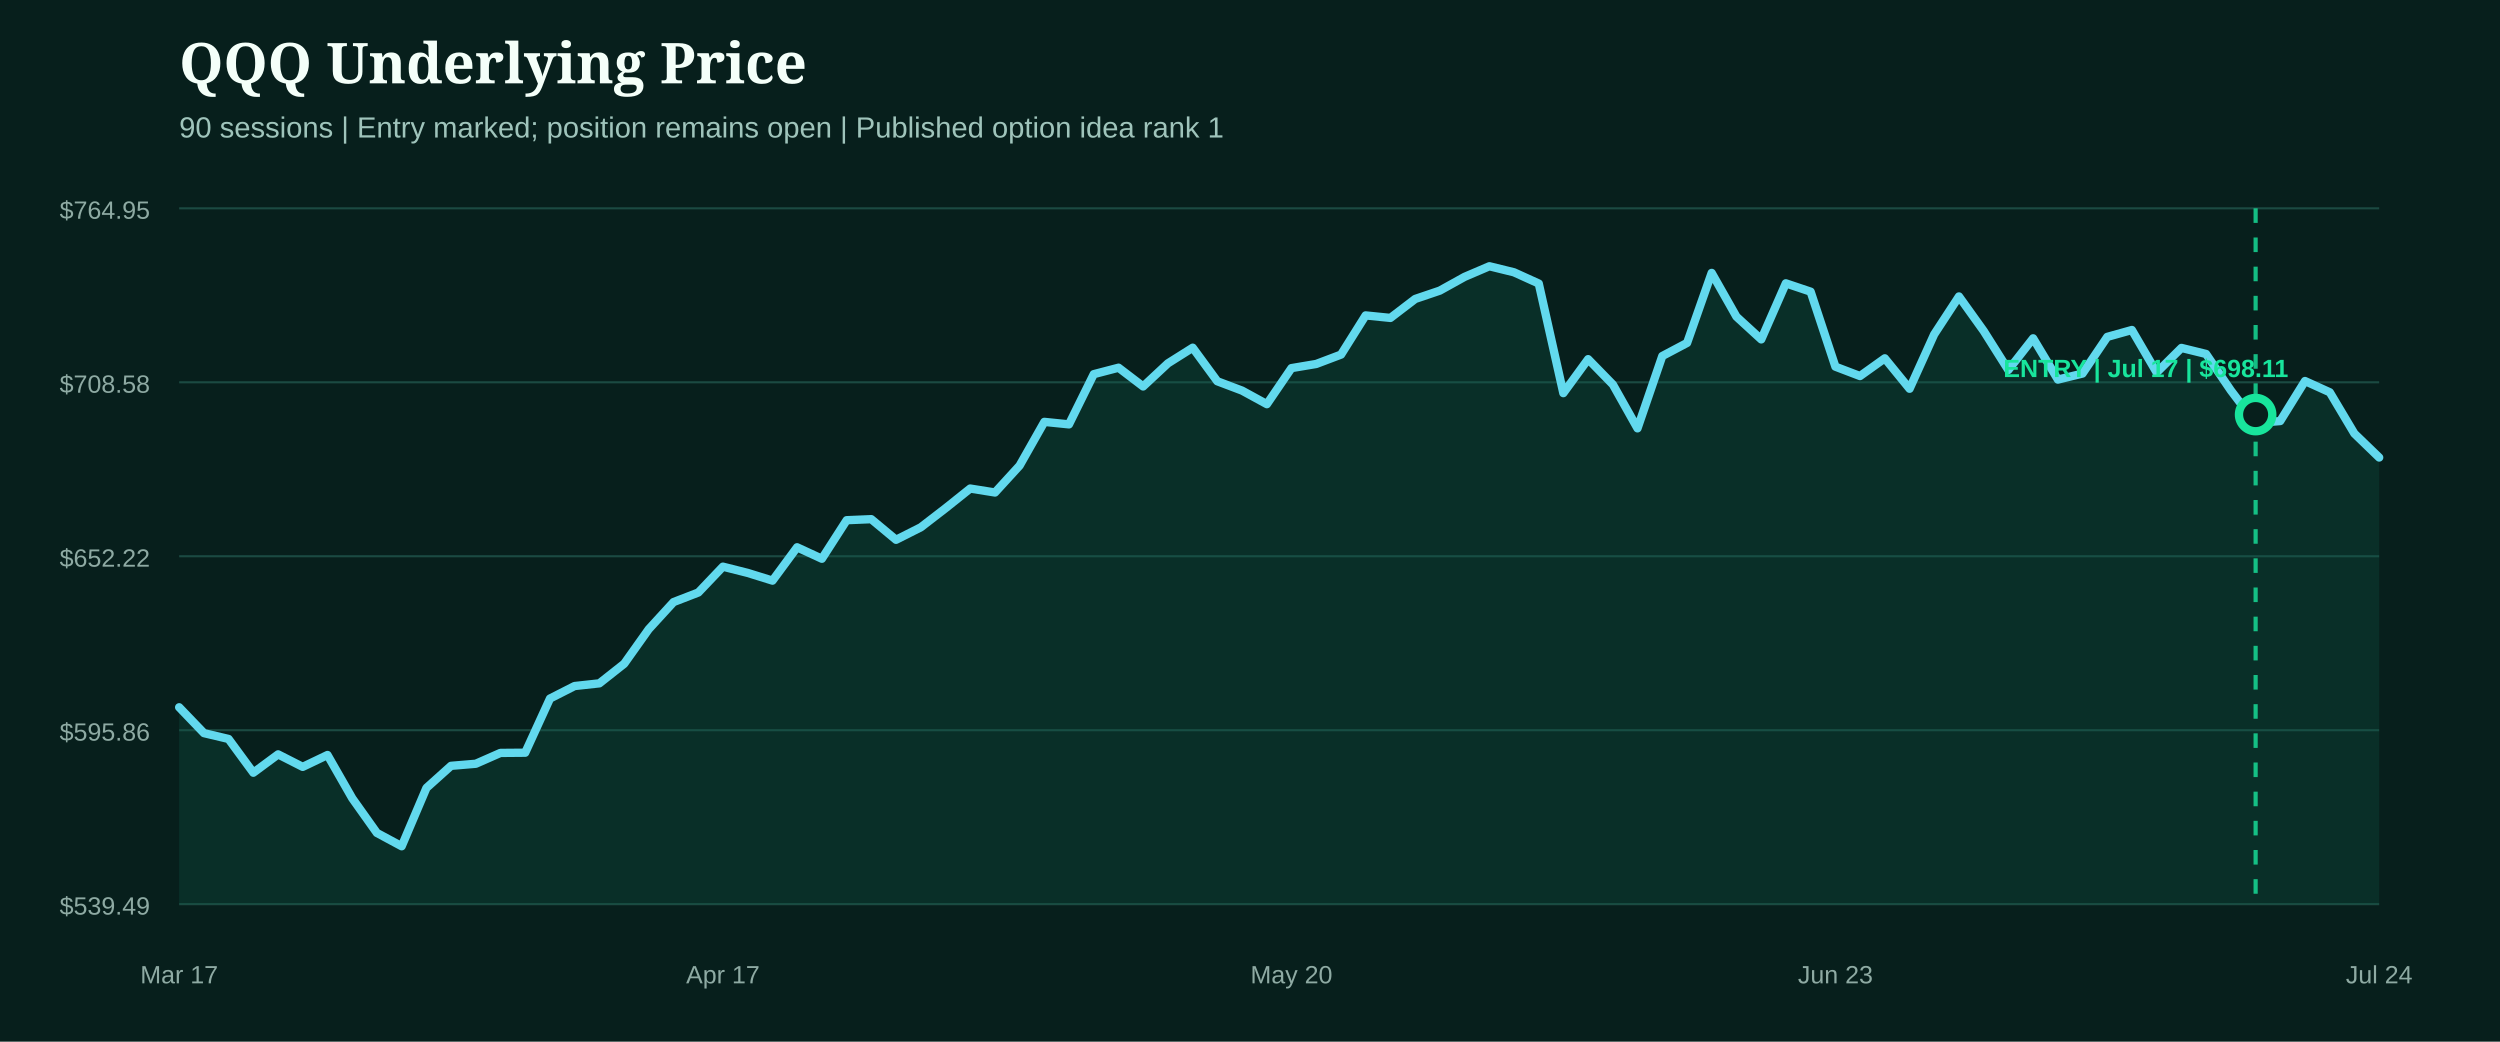
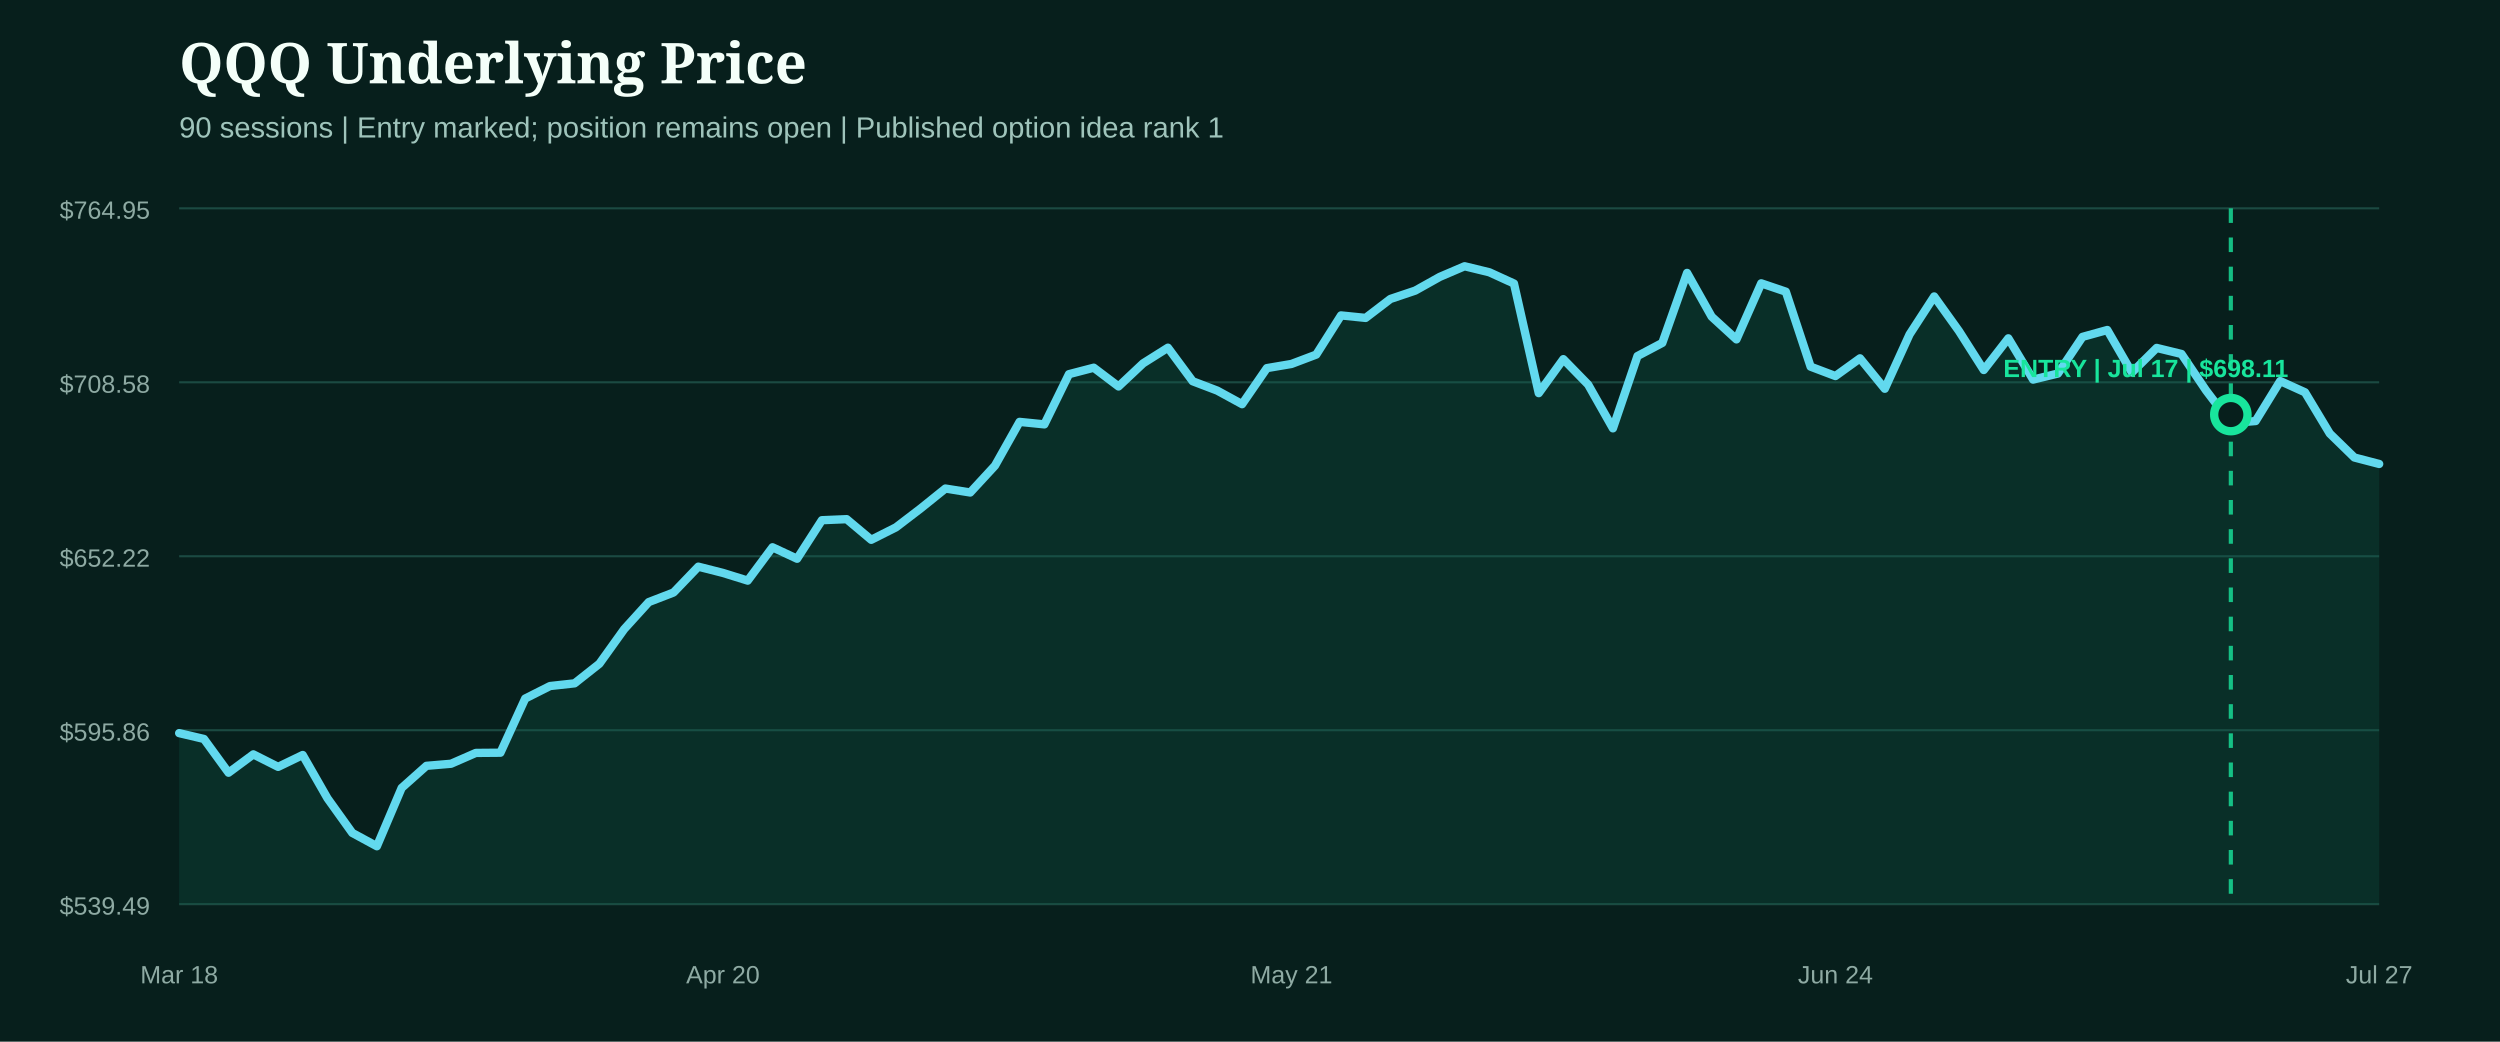
<svg xmlns="http://www.w3.org/2000/svg" width="1200" height="500" viewBox="0 0 1200 500" role="img" aria-label="QQQ underlying price from entry">
  <rect width="1200" height="500" fill="#071f1c" />
  <style>.head{fill:#f4fff9;font:800 27px Georgia,serif}.sub{fill:#9fc4bb;font:14px Arial,sans-serif}.axis{fill:#8eaaa3;font:12px Arial,sans-serif}.marker{font:800 12px Arial,sans-serif}</style>
  <text x="86" y="40" class="head">QQQ Underlying Price</text>
  <text x="86" y="66" class="sub">90 sessions | Entry marked; position remains open | Published option idea rank 1</text>
  <line x1="86" x2="1142" y1="100.0" y2="100.0" stroke="#1b4a42" stroke-width="1" />
  <text x="72" y="105.0" text-anchor="end" class="axis">$764.95</text>
  <line x1="86" x2="1142" y1="183.5" y2="183.5" stroke="#1b4a42" stroke-width="1" />
  <text x="72" y="188.5" text-anchor="end" class="axis">$708.58</text>
  <line x1="86" x2="1142" y1="267.0" y2="267.0" stroke="#1b4a42" stroke-width="1" />
  <text x="72" y="272.0" text-anchor="end" class="axis">$652.22</text>
  <line x1="86" x2="1142" y1="350.5" y2="350.5" stroke="#1b4a42" stroke-width="1" />
  <text x="72" y="355.5" text-anchor="end" class="axis">$595.86</text>
  <line x1="86" x2="1142" y1="434.0" y2="434.0" stroke="#1b4a42" stroke-width="1" />
  <text x="72" y="439.0" text-anchor="end" class="axis">$539.49</text>
-   <path d="M86.0,339.5 L97.9,351.9 L109.7,354.7 L121.6,370.9 L133.5,362.1 L145.3,368.1 L157.2,362.4 L169.1,383.2 L180.9,399.8 L192.8,406.2 L204.7,378.2 L216.5,367.6 L228.4,366.6 L240.2,361.4 L252.1,361.3 L264.0,335.3 L275.8,329.3 L287.7,328.0 L299.6,318.6 L311.4,302.0 L323.3,289.0 L335.2,284.4 L347.0,272.0 L358.9,275.0 L370.8,278.7 L382.6,262.7 L394.5,268.2 L406.4,249.7 L418.2,249.2 L430.1,259.1 L442.0,253.1 L453.8,244.0 L465.7,234.5 L477.6,236.4 L489.4,223.5 L501.3,202.5 L513.1,203.7 L525.0,179.6 L536.9,176.5 L548.7,185.5 L560.6,174.4 L572.5,166.9 L584.3,183.0 L596.2,187.5 L608.1,194.0 L619.9,176.7 L631.8,174.7 L643.7,170.2 L655.5,151.4 L667.4,152.6 L679.3,143.5 L691.1,139.5 L703.0,132.9 L714.9,127.8 L726.7,130.7 L738.6,136.1 L750.4,188.7 L762.3,172.4 L774.2,184.6 L786.0,205.6 L797.9,170.9 L809.8,164.6 L821.6,131.0 L833.5,152.0 L845.4,162.9 L857.2,136.0 L869.1,140.0 L881.0,176.0 L892.8,180.5 L904.7,172.0 L916.6,186.6 L928.4,160.5 L940.3,142.3 L952.2,158.9 L964.0,177.6 L975.9,162.4 L987.8,182.2 L999.6,179.3 L1011.5,161.7 L1023.3,158.4 L1035.2,178.8 L1047.1,167.0 L1058.9,169.9 L1070.8,187.4 L1082.7,203.1 L1094.5,202.1 L1106.4,182.9 L1118.3,188.3 L1130.1,208.1 L1142.0,219.6 L1142.0,434.0 L86.0,434.0 Z" fill="#0f5949" opacity="0.28" />
-   <path d="M86.0,339.5 L97.9,351.9 L109.7,354.7 L121.6,370.9 L133.5,362.1 L145.3,368.1 L157.2,362.4 L169.1,383.2 L180.9,399.8 L192.8,406.2 L204.7,378.2 L216.5,367.6 L228.4,366.6 L240.2,361.4 L252.1,361.3 L264.0,335.3 L275.8,329.3 L287.7,328.0 L299.6,318.6 L311.4,302.0 L323.3,289.0 L335.2,284.4 L347.0,272.0 L358.9,275.0 L370.8,278.7 L382.6,262.7 L394.5,268.2 L406.4,249.7 L418.2,249.2 L430.1,259.1 L442.0,253.1 L453.8,244.0 L465.7,234.5 L477.6,236.4 L489.4,223.5 L501.3,202.5 L513.1,203.7 L525.0,179.6 L536.9,176.5 L548.7,185.5 L560.6,174.4 L572.5,166.9 L584.3,183.0 L596.2,187.5 L608.1,194.0 L619.9,176.7 L631.8,174.7 L643.7,170.2 L655.5,151.4 L667.4,152.6 L679.3,143.5 L691.1,139.5 L703.0,132.9 L714.9,127.8 L726.7,130.7 L738.6,136.1 L750.4,188.7 L762.3,172.4 L774.2,184.6 L786.0,205.6 L797.9,170.9 L809.8,164.6 L821.6,131.0 L833.5,152.0 L845.4,162.9 L857.2,136.0 L869.1,140.0 L881.0,176.0 L892.8,180.5 L904.7,172.0 L916.6,186.6 L928.4,160.5 L940.3,142.3 L952.2,158.9 L964.0,177.6 L975.9,162.4 L987.8,182.2 L999.6,179.3 L1011.5,161.7 L1023.3,158.4 L1035.2,178.8 L1047.1,167.0 L1058.9,169.9 L1070.8,187.4 L1082.7,203.1 L1094.5,202.1 L1106.4,182.9 L1118.3,188.3 L1130.1,208.1 L1142.0,219.6" fill="none" stroke="#62d9ee" stroke-width="4" stroke-linecap="round" stroke-linejoin="round" />
+   <path d="M86.0,351.9 L97.9,354.7 L109.7,370.9 L121.6,362.1 L133.5,368.1 L145.3,362.4 L157.2,383.2 L169.1,399.8 L180.9,406.2 L192.8,378.2 L204.7,367.6 L216.5,366.6 L228.4,361.4 L240.2,361.3 L252.1,335.3 L264.0,329.3 L275.8,328.0 L287.7,318.6 L299.6,302.0 L311.4,289.0 L323.3,284.4 L335.2,272.0 L347.0,275.0 L358.9,278.7 L370.8,262.7 L382.6,268.2 L394.5,249.7 L406.4,249.2 L418.2,259.1 L430.1,253.1 L442.0,244.0 L453.8,234.5 L465.7,236.4 L477.6,223.5 L489.4,202.5 L501.3,203.7 L513.1,179.6 L525.0,176.5 L536.9,185.5 L548.7,174.4 L560.6,166.9 L572.5,183.0 L584.3,187.5 L596.2,194.0 L608.1,176.7 L619.9,174.7 L631.8,170.2 L643.7,151.4 L655.5,152.6 L667.4,143.5 L679.3,139.5 L691.1,132.9 L703.0,127.8 L714.9,130.7 L726.7,136.1 L738.6,188.7 L750.4,172.4 L762.3,184.6 L774.2,205.6 L786.0,170.9 L797.9,164.6 L809.8,131.0 L821.6,152.0 L833.5,162.9 L845.4,136.0 L857.2,140.0 L869.1,176.0 L881.0,180.5 L892.8,172.0 L904.7,186.6 L916.6,160.5 L928.4,142.3 L940.3,158.9 L952.2,177.6 L964.0,162.4 L975.9,182.2 L987.8,179.3 L999.6,161.7 L1011.5,158.4 L1023.3,178.8 L1035.2,167.0 L1047.1,169.9 L1058.9,187.4 L1070.8,203.1 L1082.7,202.1 L1094.5,182.9 L1106.4,188.3 L1118.3,208.1 L1130.1,219.6 L1142.0,222.7 L1142.0,434.0 L86.0,434.0 Z" fill="#0f5949" opacity="0.28" />
+   <path d="M86.0,351.9 L97.9,354.7 L109.7,370.9 L121.6,362.1 L133.5,368.1 L145.3,362.4 L157.2,383.2 L169.1,399.8 L180.9,406.2 L192.8,378.2 L204.7,367.6 L216.5,366.6 L228.4,361.4 L240.2,361.3 L252.1,335.3 L264.0,329.3 L275.8,328.0 L287.7,318.6 L299.6,302.0 L311.4,289.0 L323.3,284.4 L335.2,272.0 L347.0,275.0 L358.9,278.7 L370.8,262.7 L382.6,268.2 L394.5,249.7 L406.4,249.2 L418.2,259.1 L430.1,253.1 L442.0,244.0 L453.8,234.5 L465.7,236.4 L477.6,223.5 L489.4,202.5 L501.3,203.7 L513.1,179.6 L525.0,176.5 L536.9,185.5 L548.7,174.4 L560.6,166.9 L572.5,183.0 L584.3,187.5 L596.2,194.0 L608.1,176.7 L619.9,174.7 L631.8,170.2 L643.7,151.4 L655.5,152.6 L667.4,143.5 L679.3,139.5 L691.1,132.9 L703.0,127.8 L714.9,130.7 L726.7,136.1 L738.6,188.7 L750.4,172.4 L762.3,184.6 L774.2,205.6 L786.0,170.9 L797.9,164.6 L809.8,131.0 L821.6,152.0 L833.5,162.9 L845.4,136.0 L857.2,140.0 L869.1,176.0 L881.0,180.5 L892.8,172.0 L904.7,186.6 L916.6,160.5 L928.4,142.3 L940.3,158.9 L952.2,177.6 L964.0,162.4 L975.9,182.2 L987.8,179.3 L999.6,161.7 L1011.5,158.4 L1023.3,178.8 L1035.2,167.0 L1047.1,169.9 L1058.9,187.4 L1070.8,203.1 L1082.7,202.1 L1094.5,182.9 L1106.4,188.3 L1118.3,208.1 L1130.1,219.6 L1142.0,222.7" fill="none" stroke="#62d9ee" stroke-width="4" stroke-linecap="round" stroke-linejoin="round" />
  <g>
-     <line x1="1082.7" x2="1082.7" y1="100" y2="434" stroke="#18e59c" stroke-width="2" stroke-dasharray="7 7" opacity="0.8" />
-     <circle cx="1082.7" cy="199.0" r="8" fill="#071f1c" stroke="#18e59c" stroke-width="4" />
+     <line x1="1070.8" x2="1070.8" y1="100" y2="434" stroke="#18e59c" stroke-width="2" stroke-dasharray="7 7" opacity="0.8" />
+     <circle cx="1070.8" cy="199.0" r="8" fill="#071f1c" stroke="#18e59c" stroke-width="4" />
    <text x="1030.0" y="181.0" text-anchor="middle" class="marker" fill="#18e59c">ENTRY | Jul 17 | $698.11</text>
  </g>
-   <text x="86.0" y="472" text-anchor="middle" class="axis">Mar 17</text>
-   <text x="347.0" y="472" text-anchor="middle" class="axis">Apr 17</text>
-   <text x="619.9" y="472" text-anchor="middle" class="axis">May 20</text>
-   <text x="881.0" y="472" text-anchor="middle" class="axis">Jun 23</text>
-   <text x="1142.0" y="472" text-anchor="middle" class="axis">Jul 24</text>
+   <text x="86.0" y="472" text-anchor="middle" class="axis">Mar 18</text>
+   <text x="347.0" y="472" text-anchor="middle" class="axis">Apr 20</text>
+   <text x="619.9" y="472" text-anchor="middle" class="axis">May 21</text>
+   <text x="881.0" y="472" text-anchor="middle" class="axis">Jun 24</text>
+   <text x="1142.0" y="472" text-anchor="middle" class="axis">Jul 27</text>
</svg>
